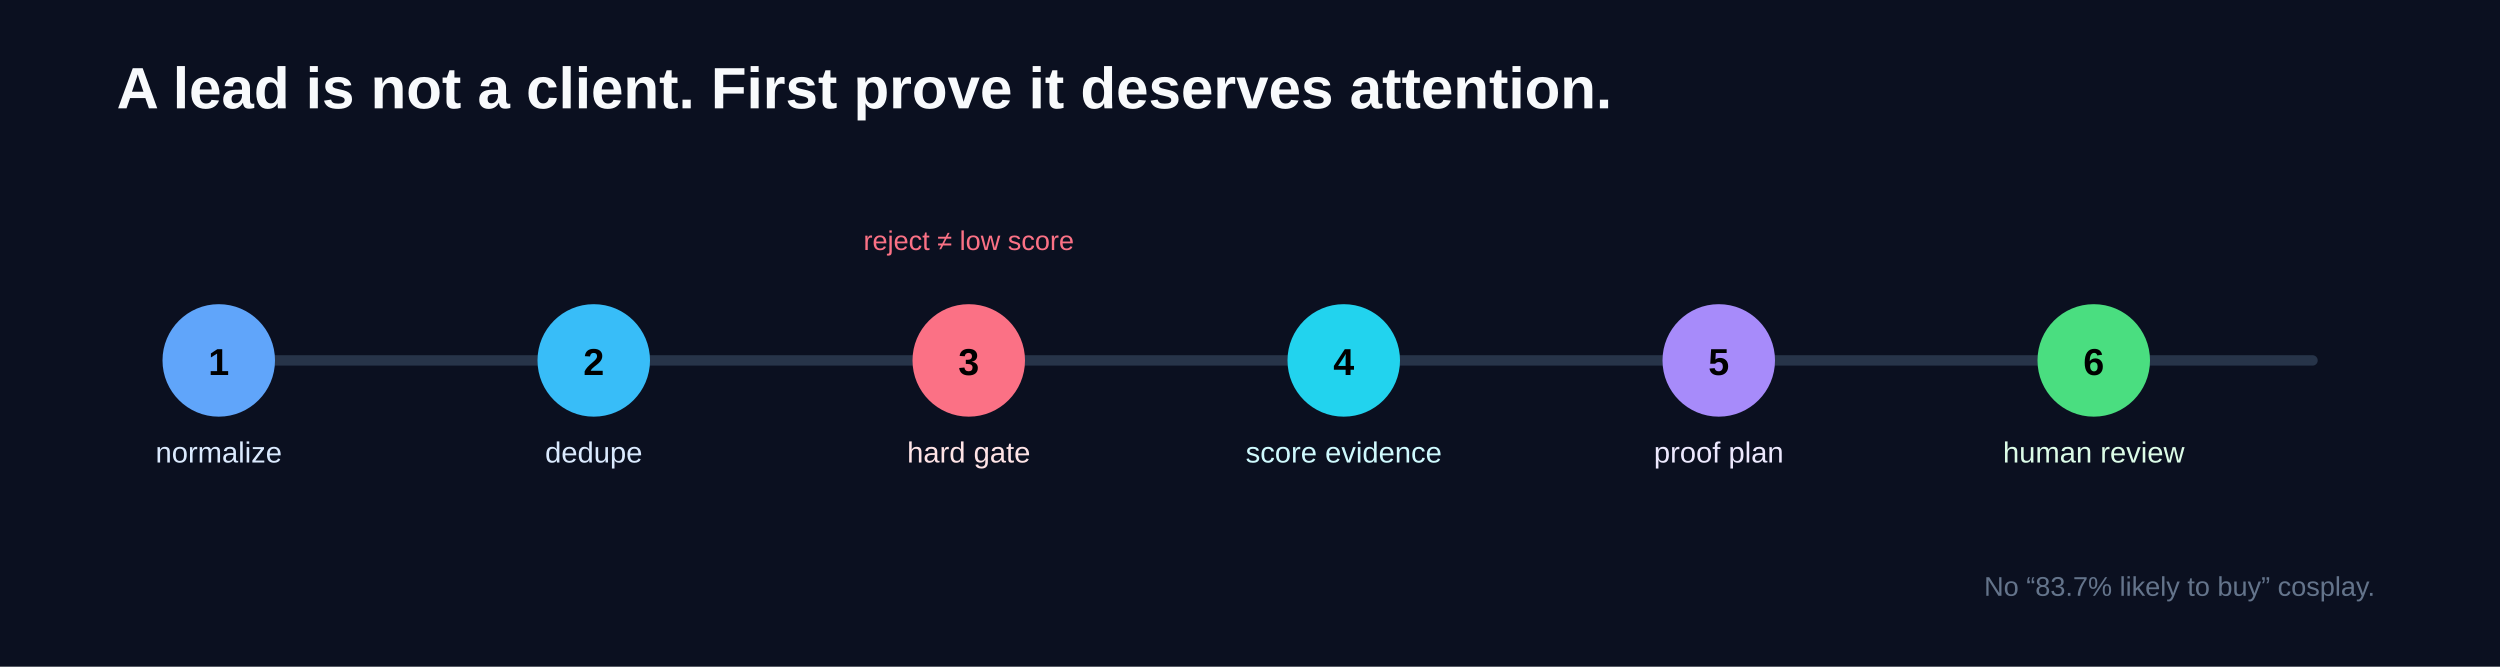
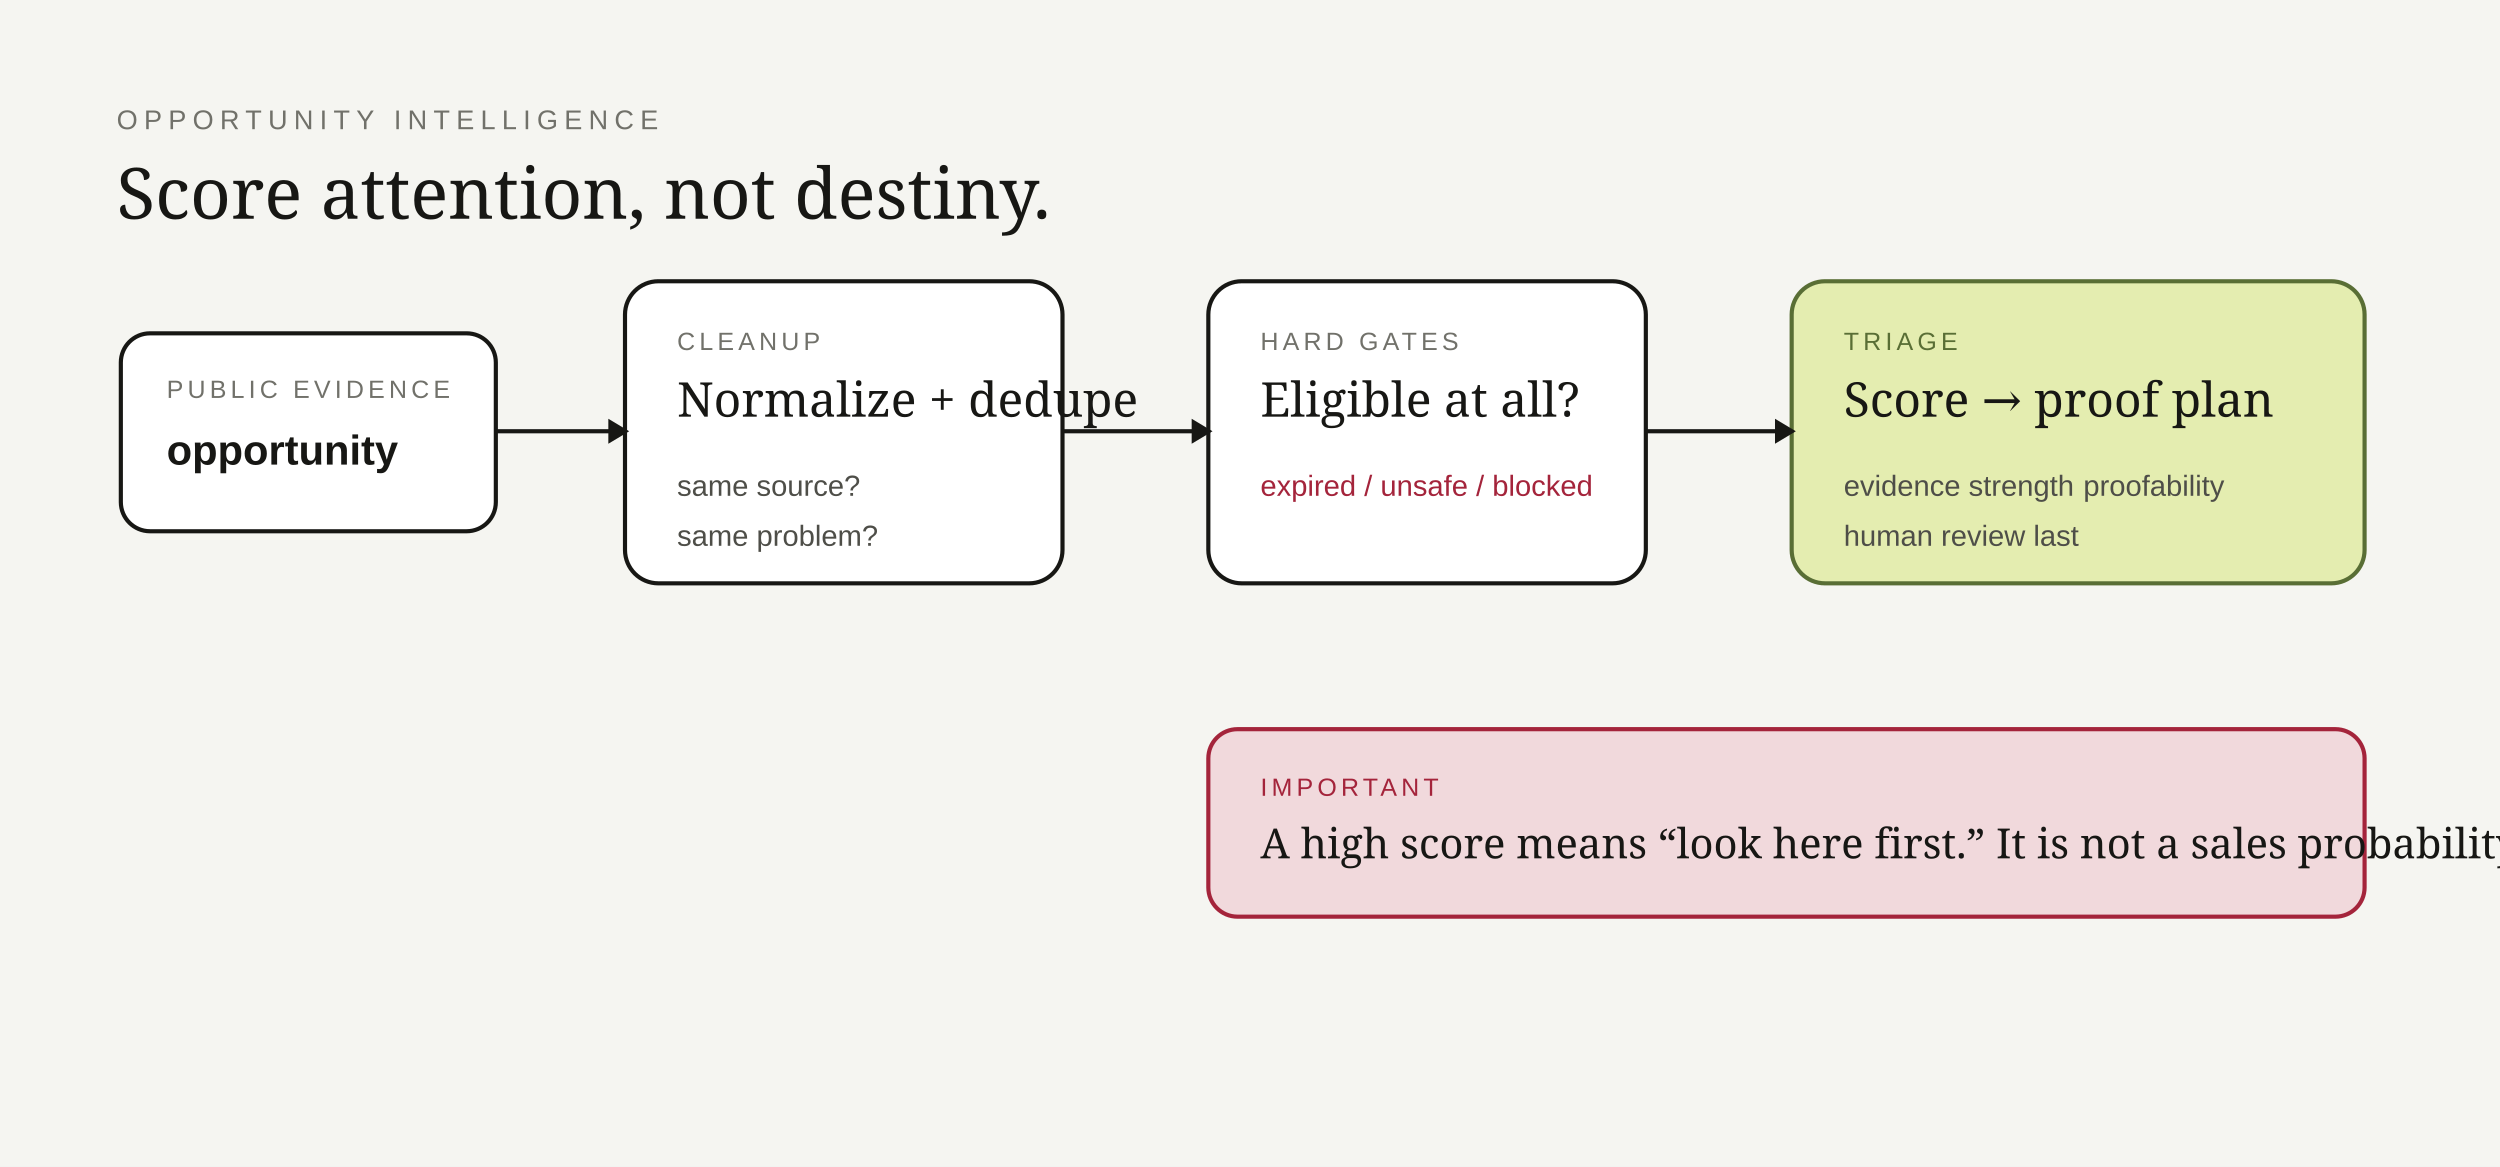
- <svg xmlns="http://www.w3.org/2000/svg" width="1200" height="320" viewBox="0 0 1200 320" role="img" aria-labelledby="t d">
-   <rect width="1200" height="320" fill="#0b1020" />
-   <text x="56" y="52" fill="#f8fafc" font-family="Arial,sans-serif" font-size="28" font-weight="700">A lead is not a client. First prove it deserves attention.</text>
-   <path d="M86 173 H1110" stroke="#273449" stroke-width="5" stroke-linecap="round" />
-   <g font-family="Arial,sans-serif" text-anchor="middle">
-     <g transform="translate(105)">
-       <circle cy="173" r="27" fill="#60a5fa" />
-       <text y="180" font-size="18" font-weight="700">1</text>
-       <text y="222" fill="#dbeafe" font-size="14">normalize</text>
-     </g>
-     <g transform="translate(285)">
-       <circle cy="173" r="27" fill="#38bdf8" />
-       <text y="180" font-size="18" font-weight="700">2</text>
-       <text y="222" fill="#dbeafe" font-size="14">dedupe</text>
-     </g>
-     <g transform="translate(465)">
-       <circle cy="173" r="27" fill="#fb7185" />
-       <text y="180" font-size="18" font-weight="700">3</text>
-       <text y="222" fill="#ffe4e6" font-size="14">hard gate</text>
-     </g>
-     <g transform="translate(645)">
-       <circle cy="173" r="27" fill="#22d3ee" />
-       <text y="180" font-size="18" font-weight="700">4</text>
-       <text y="222" fill="#cffafe" font-size="14">score evidence</text>
-     </g>
-     <g transform="translate(825)">
-       <circle cy="173" r="27" fill="#a78bfa" />
-       <text y="180" font-size="18" font-weight="700">5</text>
-       <text y="222" fill="#ede9fe" font-size="14">proof plan</text>
-     </g>
-     <g transform="translate(1005)">
-       <circle cy="173" r="27" fill="#4ade80" />
-       <text y="180" font-size="18" font-weight="700">6</text>
-       <text y="222" fill="#dcfce7" font-size="14">human review</text>
-     </g>
+ <svg xmlns="http://www.w3.org/2000/svg" viewBox="0 0 1200 560" role="img" aria-labelledby="t d">
+   <rect width="1200" height="560" fill="#f5f5f1" />
+   <text x="56" y="62" fill="#71716a" font-family="Arial,sans-serif" font-size="13" letter-spacing="3">OPPORTUNITY INTELLIGENCE</text>
+   <text x="56" y="105" fill="#171714" font-family="Georgia,serif" font-size="34">Score attention, not destiny.</text>
+   <rect x="58" y="160" width="180" height="95" rx="14" fill="#fff" stroke="#171714" stroke-width="2" />
+   <text x="80" y="191" fill="#71716a" font-family="Arial,sans-serif" font-size="12" letter-spacing="2">PUBLIC EVIDENCE</text>
+   <text x="80" y="223" fill="#171714" font-family="Arial,sans-serif" font-size="20" font-weight="700">opportunity</text>
+   <rect x="300" y="135" width="210" height="145" rx="16" fill="#fff" stroke="#171714" stroke-width="2" />
+   <text x="325" y="168" fill="#71716a" font-family="Arial,sans-serif" font-size="12" letter-spacing="2">CLEANUP</text>
+   <text x="325" y="200" fill="#171714" font-family="Georgia,serif" font-size="23">Normalize + dedupe</text>
+   <text x="325" y="238" fill="#4e4e48" font-family="Arial,sans-serif" font-size="14">same source?</text>
+   <text x="325" y="262" fill="#4e4e48" font-family="Arial,sans-serif" font-size="14">same problem?</text>
+   <rect x="580" y="135" width="210" height="145" rx="16" fill="#fff" stroke="#171714" stroke-width="2" />
+   <text x="605" y="168" fill="#71716a" font-family="Arial,sans-serif" font-size="12" letter-spacing="2">HARD GATES</text>
+   <text x="605" y="200" fill="#171714" font-family="Georgia,serif" font-size="23">Eligible at all?</text>
+   <text x="605" y="238" fill="#a4243b" font-family="Arial,sans-serif" font-size="14">expired / unsafe / blocked</text>
+   <rect x="860" y="135" width="275" height="145" rx="16" fill="#e4edb0" stroke="#596e35" stroke-width="2" />
+   <text x="885" y="168" fill="#596e35" font-family="Arial,sans-serif" font-size="12" letter-spacing="2">TRIAGE</text>
+   <text x="885" y="200" fill="#171714" font-family="Georgia,serif" font-size="23">Score → proof plan</text>
+   <text x="885" y="238" fill="#4e4e48" font-family="Arial,sans-serif" font-size="14">evidence strength</text>
+   <text x="1000" y="238" fill="#4e4e48" font-family="Arial,sans-serif" font-size="14">proofability</text>
+   <text x="885" y="262" fill="#4e4e48" font-family="Arial,sans-serif" font-size="14">human review last</text>
+   <g stroke="#171714" stroke-width="2" fill="none">
+     <path d="M238 207 H300" />
+     <path d="M510 207 H580" />
+     <path d="M790 207 H860" />
  </g>
-   <text x="465" y="120" fill="#fb7185" font-family="Arial,sans-serif" font-size="13" text-anchor="middle">reject ≠ low score</text>
-   <text x="1140" y="286" fill="#64748b" font-family="Arial,sans-serif" font-size="13" text-anchor="end">No “83.7% likely to buy” cosplay.</text>
+   <g fill="#171714">
+     <path d="M292 201 l10 6 -10 6z" />
+     <path d="M572 201 l10 6 -10 6z" />
+     <path d="M852 201 l10 6 -10 6z" />
+   </g>
+   <rect x="580" y="350" width="555" height="90" rx="14" fill="#f1d9dc" stroke="#a4243b" stroke-width="2" />
+   <text x="605" y="382" fill="#a4243b" font-family="Arial,sans-serif" font-size="12" letter-spacing="2">IMPORTANT</text>
+   <text x="605" y="412" fill="#171714" font-family="Georgia,serif" font-size="20">A high score means “look here first.” It is not a sales probability.</text>
</svg>
